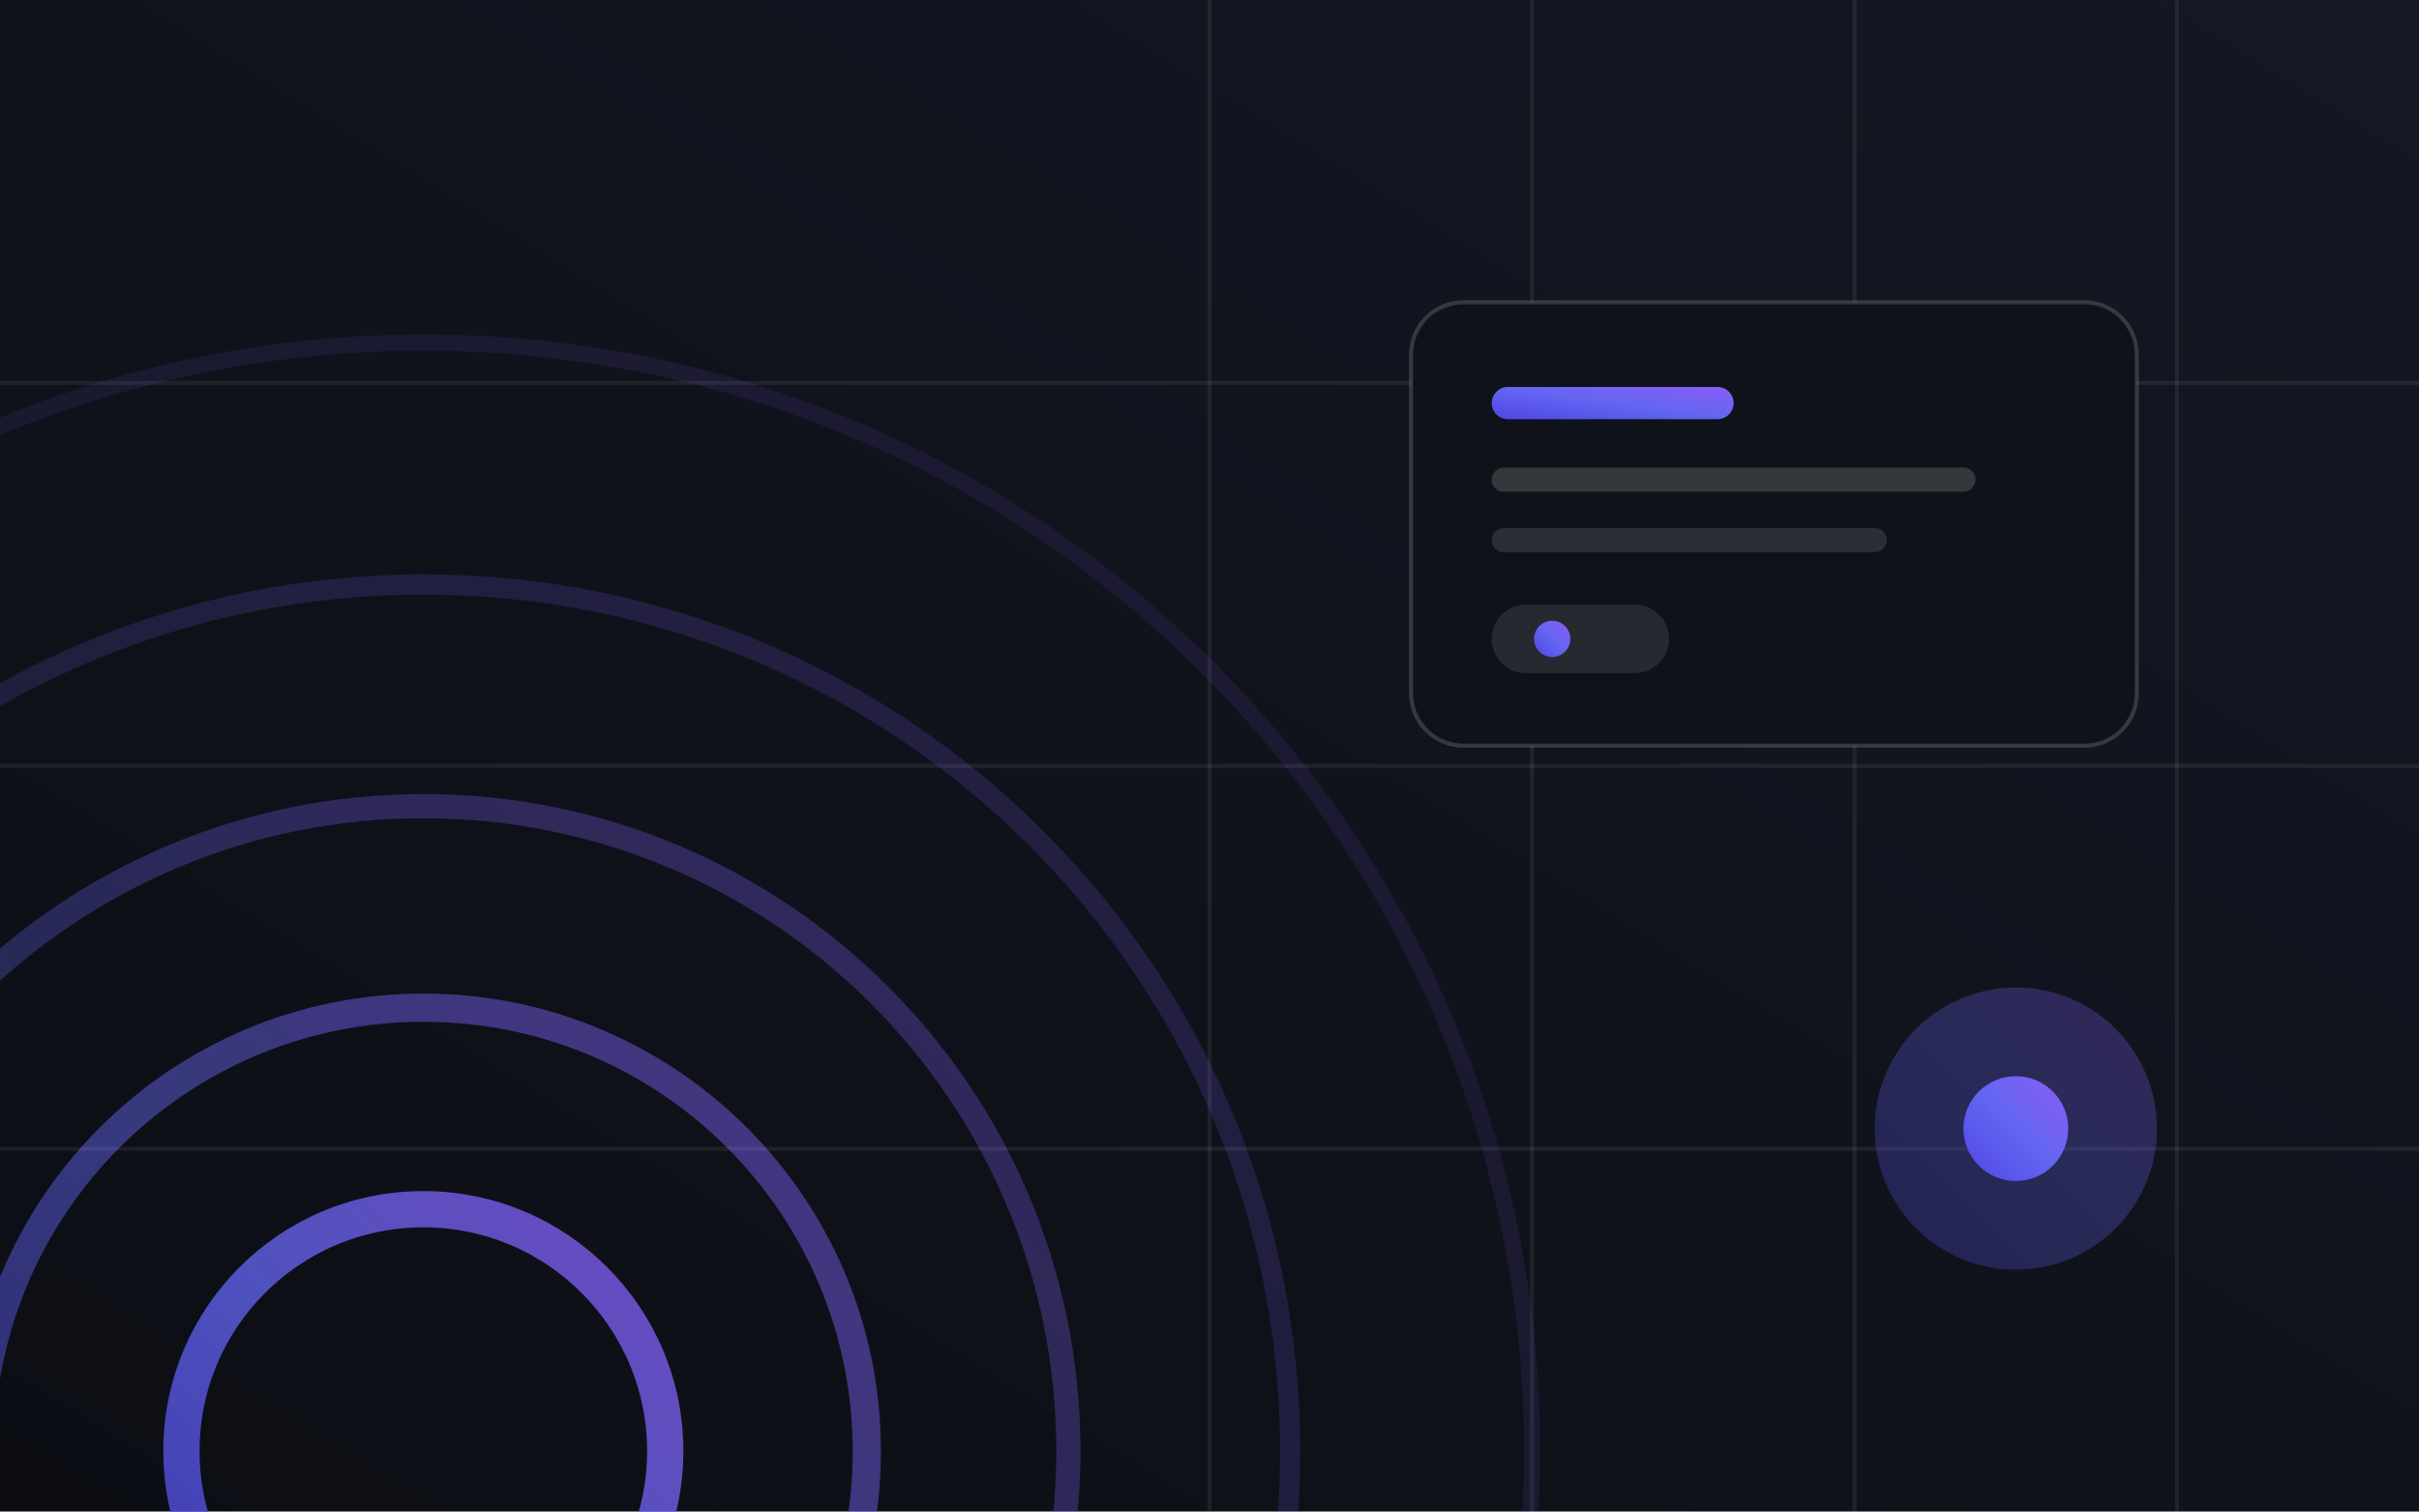
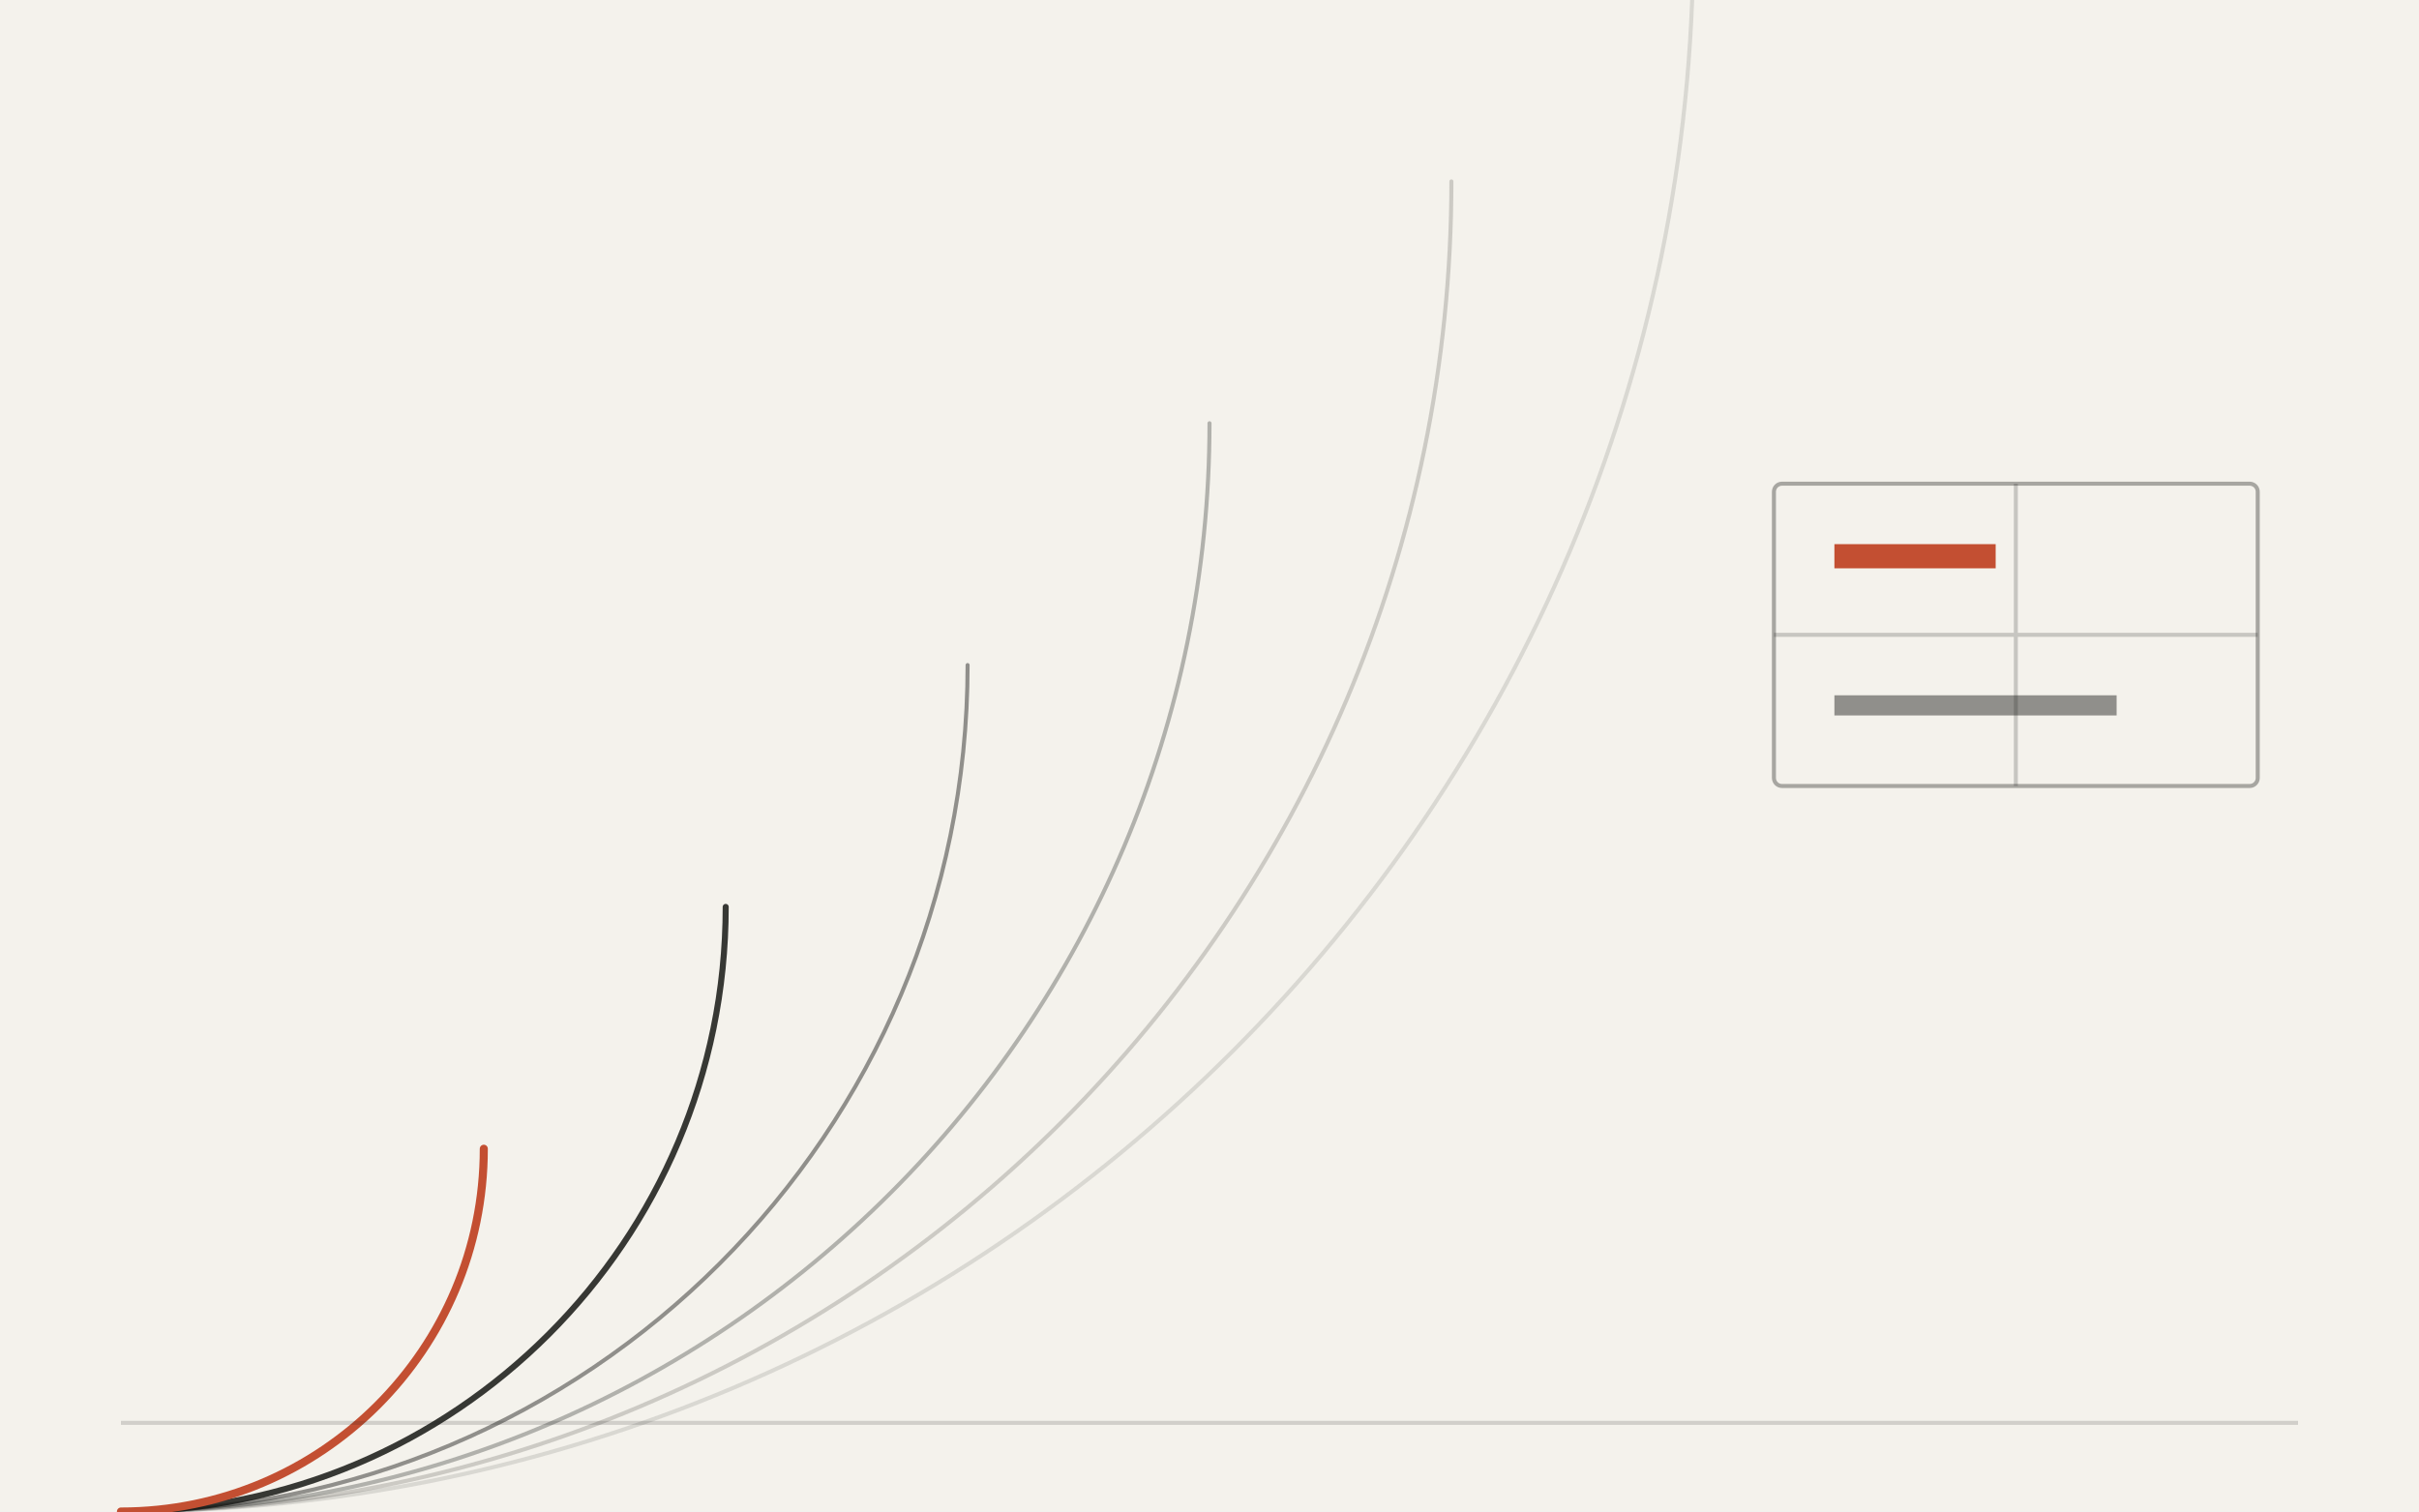
<svg xmlns="http://www.w3.org/2000/svg" viewBox="0 0 1200 750" role="img" aria-label="Abstract placeholder cover graphic">
-   <defs>
-     <linearGradient id="p2Accent" x1="0" y1="1" x2="1" y2="0">
-       <stop offset="0" stop-color="#4f46e5" />
-       <stop offset="0.5" stop-color="#6366f1" />
-       <stop offset="1" stop-color="#8b5cf6" />
-     </linearGradient>
-     <linearGradient id="p2Shell" x1="1" y1="0" x2="0" y2="1">
-       <stop offset="0" stop-color="#151824" />
-       <stop offset="1" stop-color="#0c0e14" />
-     </linearGradient>
-   </defs>
-   <rect width="1200" height="750" fill="url(#p2Shell)" />
-   <g fill="none" stroke="url(#p2Accent)" stroke-linecap="round" opacity="0.85">
-     <circle cx="210" cy="720" r="120" stroke-width="18" stroke-opacity="0.9" />
-     <circle cx="210" cy="720" r="220" stroke-width="14" stroke-opacity="0.55" />
-     <circle cx="210" cy="720" r="320" stroke-width="12" stroke-opacity="0.35" />
-     <circle cx="210" cy="720" r="430" stroke-width="10" stroke-opacity="0.2" />
-     <circle cx="210" cy="720" r="550" stroke-width="8" stroke-opacity="0.12" />
+   <rect width="1200" height="750" fill="#F4F2EC" />
+   <g fill="none" stroke="#171815" stroke-linecap="round">
+     <path d="M60 750a300 300 0 0 0 300-300" stroke-opacity="0.85" stroke-width="3" />
+     <path d="M60 750a420 420 0 0 0 420-420" stroke-opacity="0.45" stroke-width="2" />
+     <path d="M60 750a540 540 0 0 0 540-540" stroke-opacity="0.3" stroke-width="2" />
+     <path d="M60 750a660 660 0 0 0 660-660" stroke-opacity="0.18" stroke-width="2" />
+     <path d="M60 750a780 780 0 0 0 780-780" stroke-opacity="0.12" stroke-width="2" />
  </g>
-   <g stroke="#ffffff" stroke-opacity="0.07" stroke-width="2">
-     <path d="M600 0v750M760 0v750M920 0v750M1080 0v750" />
-     <path d="M0 190h1200M0 380h1200M0 570h1200" />
-   </g>
-   <g>
-     <rect x="700" y="150" width="360" height="220" rx="26" fill="#0f1219" stroke="#ffffff" stroke-opacity="0.16" stroke-width="2" />
-     <rect x="740" y="192" width="120" height="16" rx="8" fill="url(#p2Accent)" />
-     <rect x="740" y="232" width="240" height="12" rx="6" fill="#ffffff" fill-opacity="0.16" />
-     <rect x="740" y="262" width="196" height="12" rx="6" fill="#ffffff" fill-opacity="0.12" />
-     <rect x="740" y="300" width="88" height="34" rx="17" fill="#ffffff" fill-opacity="0.1" />
-     <circle cx="770" cy="317" r="9" fill="url(#p2Accent)" />
-   </g>
-   <circle cx="1000" cy="560" r="70" fill="url(#p2Accent)" opacity="0.28" />
-   <circle cx="1000" cy="560" r="26" fill="url(#p2Accent)" />
+   <path d="M60 750a180 180 0 0 0 180-180" fill="none" stroke="#C34F32" stroke-width="4" stroke-linecap="round" />
+   <rect x="880" y="240" width="240" height="150" rx="4" fill="none" stroke="#171815" stroke-opacity="0.35" stroke-width="2" />
+   <path d="M880 315h240M1000 240v150" stroke="#171815" stroke-opacity="0.2" stroke-width="2" />
+   <rect x="910" y="270" width="80" height="12" fill="#C34F32" />
+   <rect x="910" y="345" width="140" height="10" fill="#171815" fill-opacity="0.45" />
+   <path d="M60 706h1080" stroke="#171815" stroke-opacity="0.16" stroke-width="2" />
</svg>
